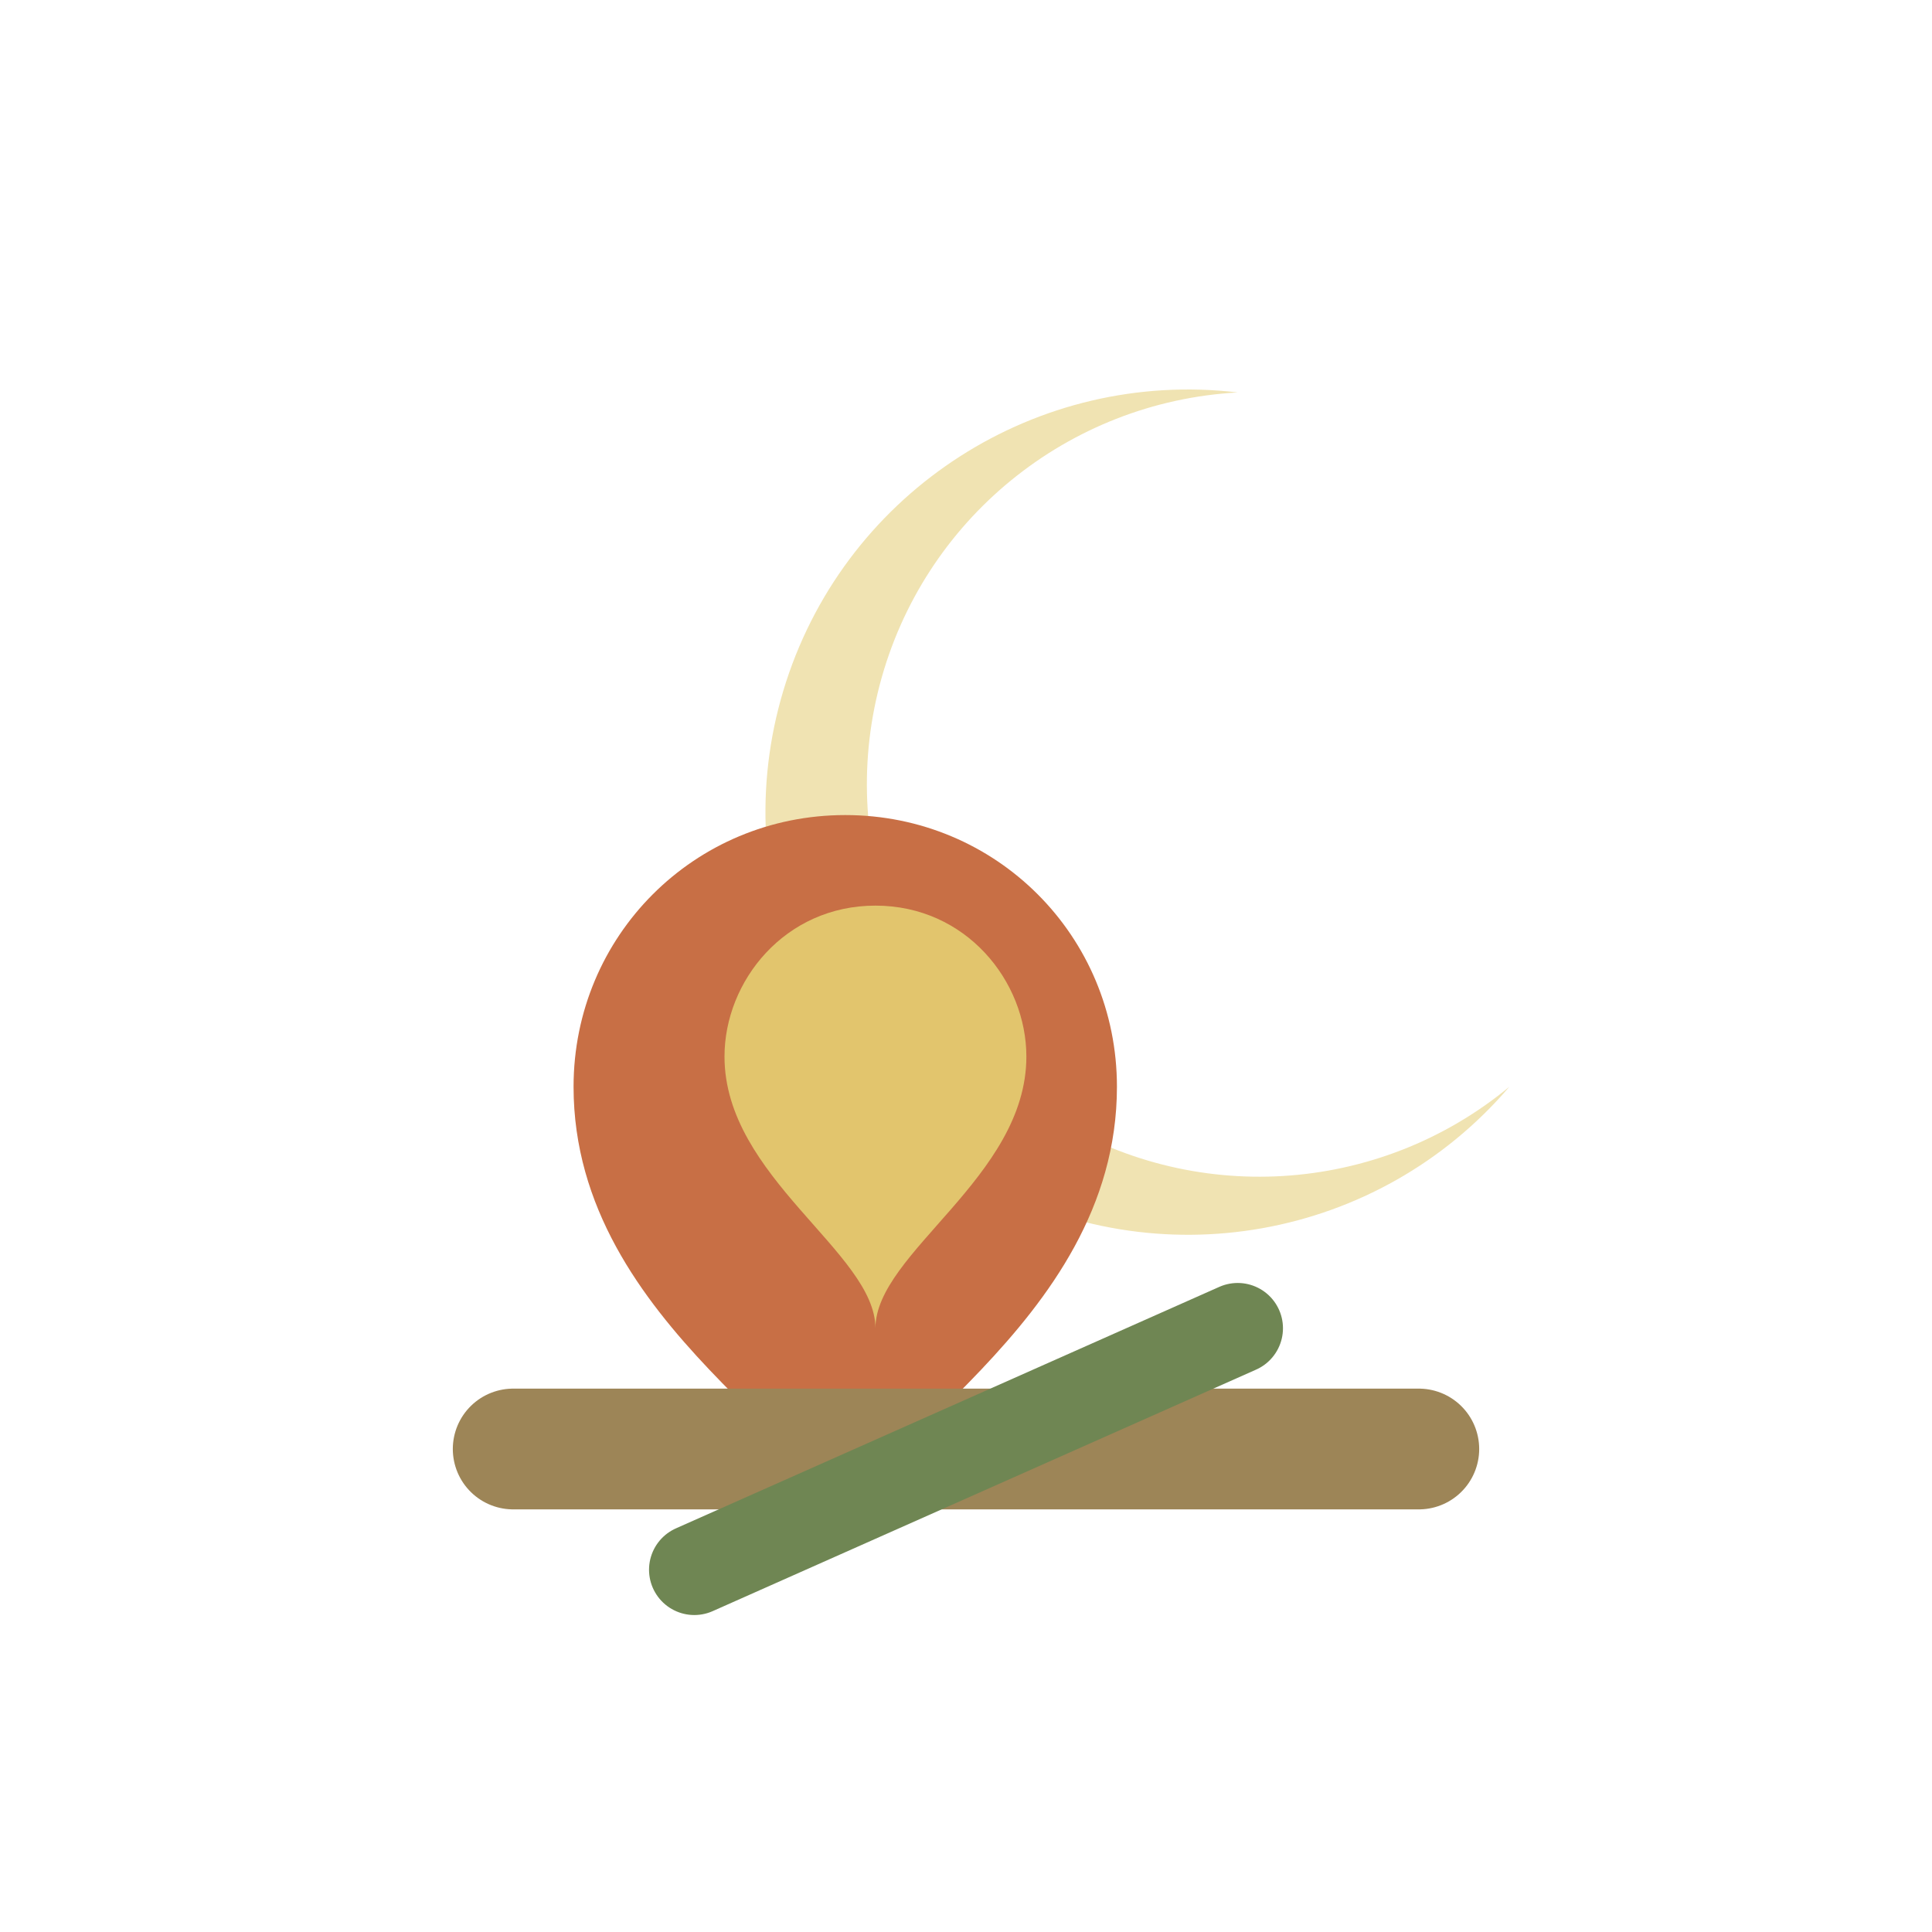
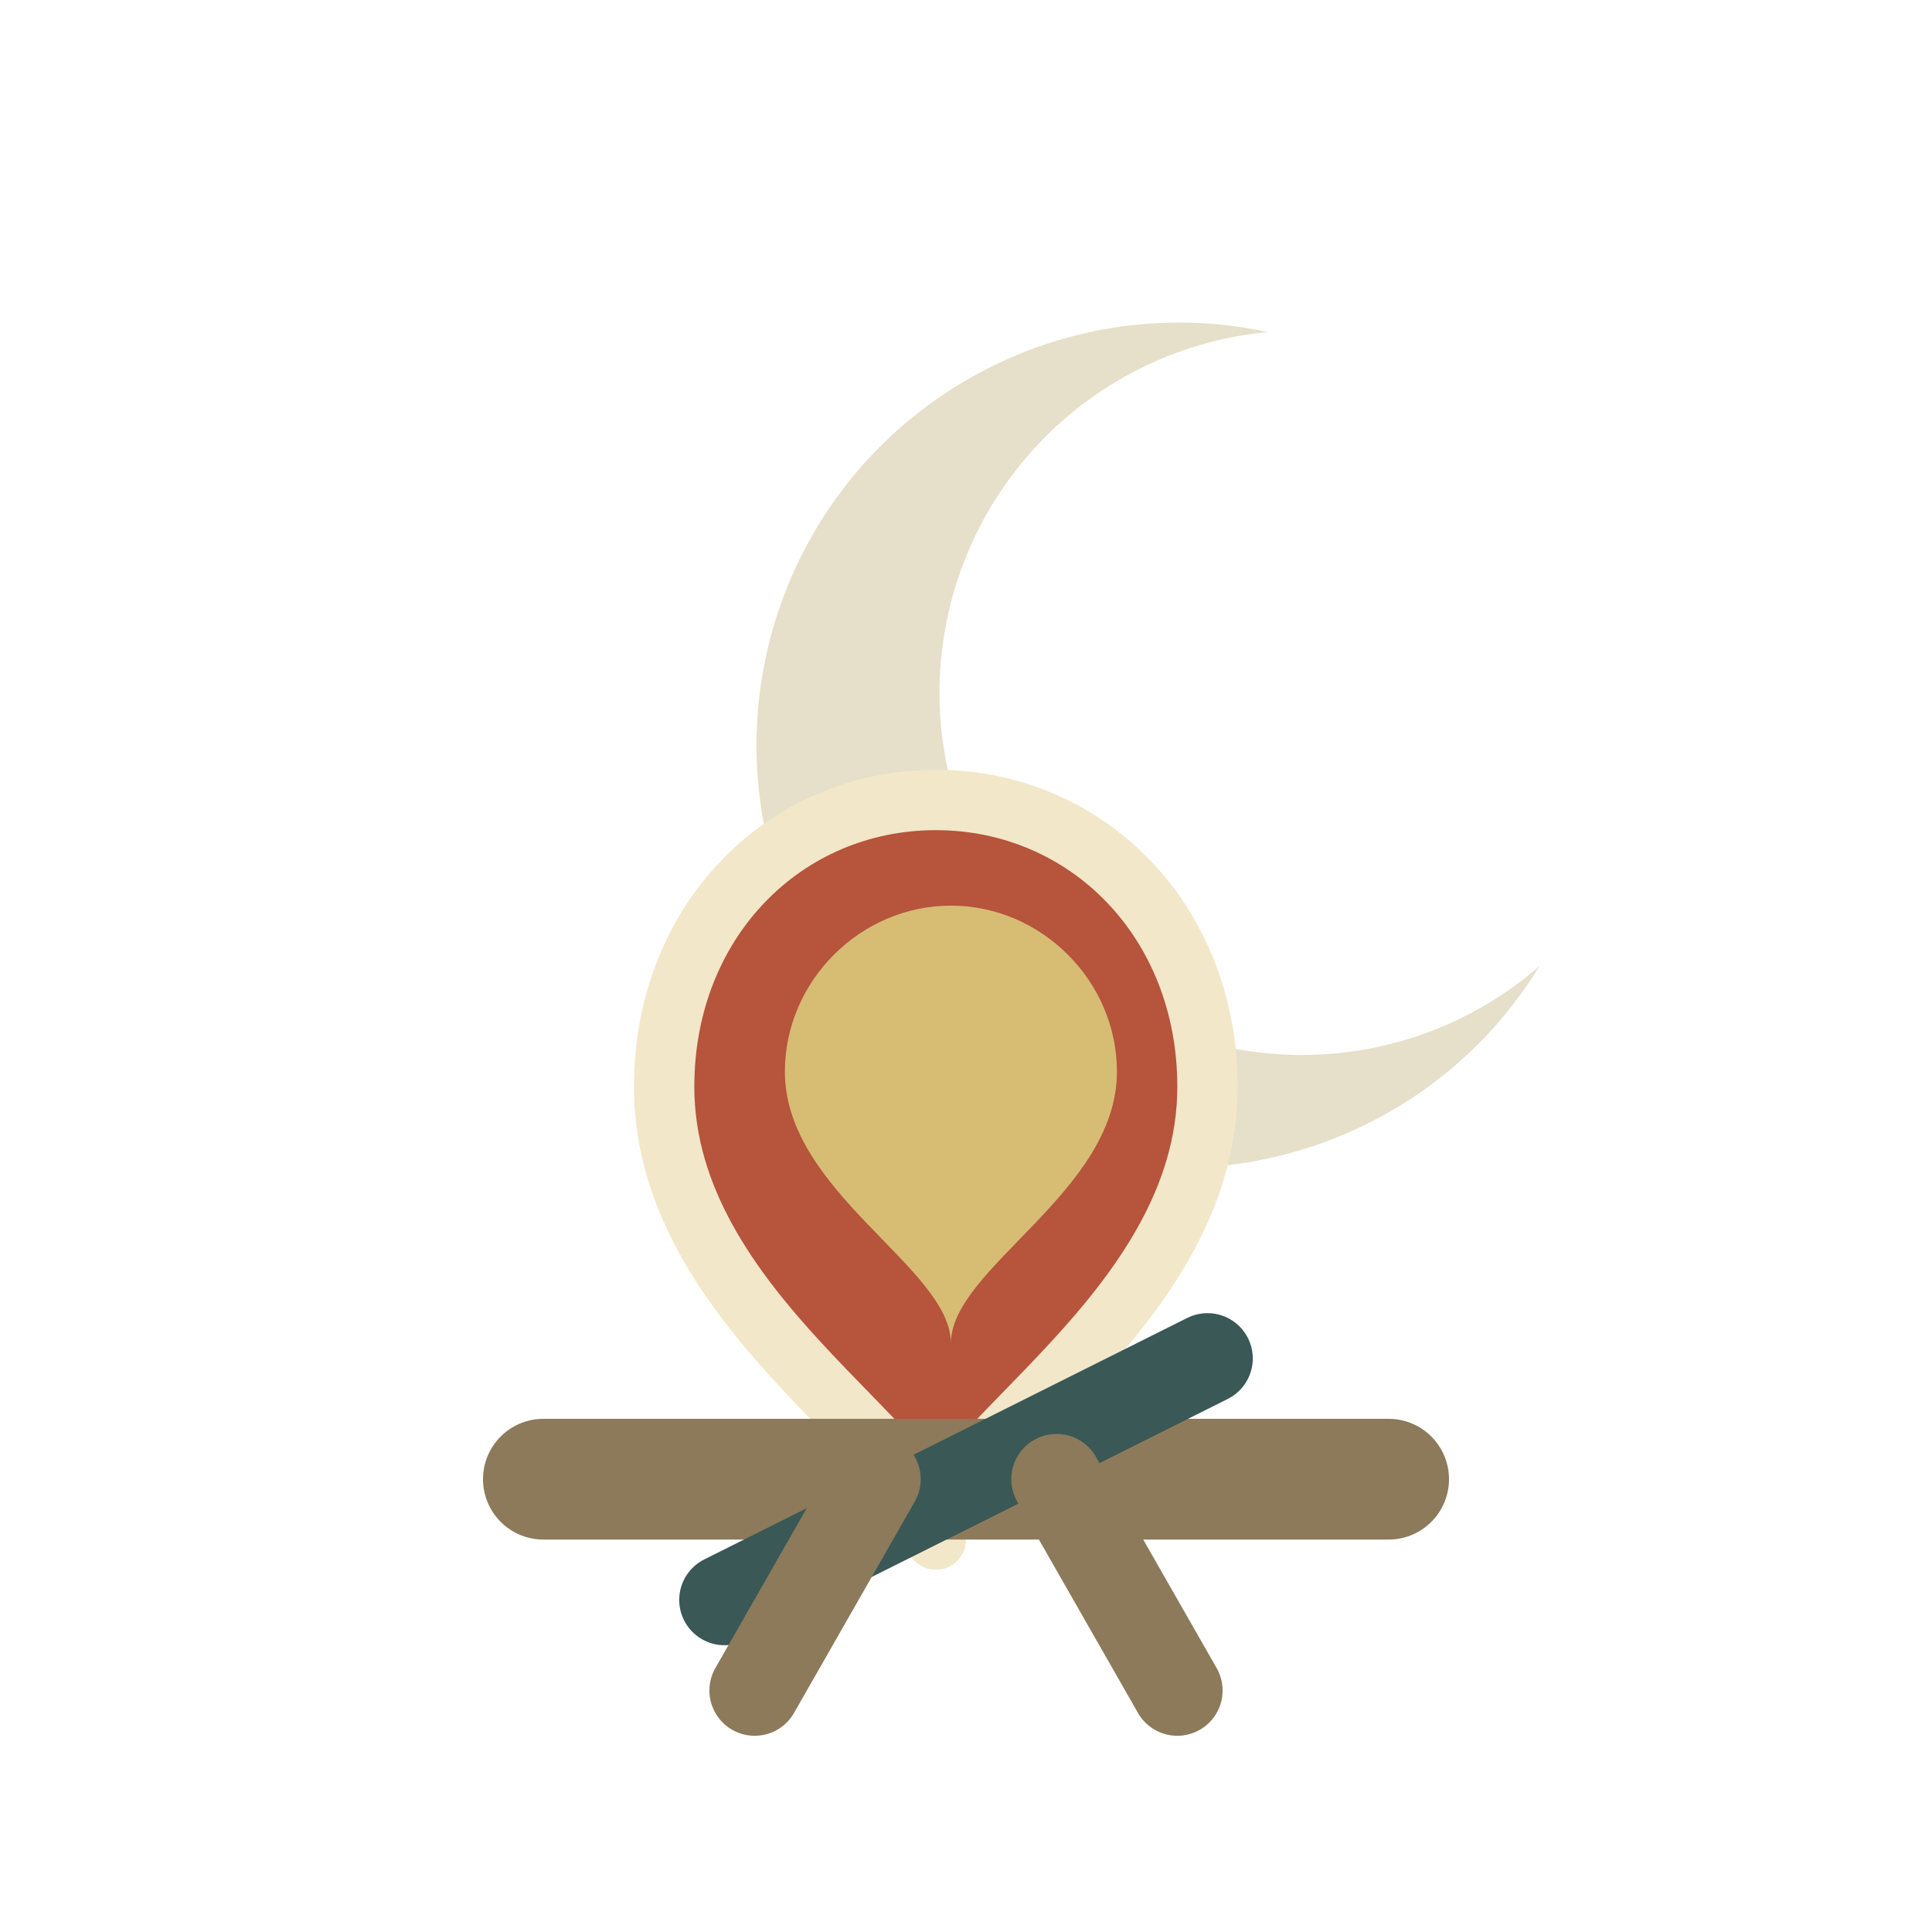
<svg xmlns="http://www.w3.org/2000/svg" width="128" height="128" viewBox="0 0 128 128">
-   <path d="M82 26a26 26 0 1 0 18 46 28 28 0 1 1-18-46Z" fill="#f0e3b2" />
-   <path d="M56 54c10 0 18 8 18 18 0 16-18 24-18 30 0-6-18-14-18-30 0-10 8-18 18-18Z" fill="#c86f45" />
-   <path d="M58 60c6 0 10 5 10 10 0 8-10 13-10 18 0-5-10-10-10-18 0-5 4-10 10-10Z" fill="#e2c56d" />
-   <path d="M34 96H94" stroke="#9d8557" stroke-width="8" stroke-linecap="round" />
-   <path d="M46 104 82 88" stroke="#6f8653" stroke-width="6" stroke-linecap="round" />
+   <g stroke-linecap="round" stroke-linejoin="round">
+     <path d="M84 22a24 24 0 1 0 18 42 28 28 0 1 1-18-42Z" fill="#E6DFC9" />
+     <path d="M62 53c10 0 18 8 18 19 0 15-18 24-18 30 0-6-18-15-18-30 0-11 8-19 18-19Z" fill="#B6543C" stroke="#F2E7C8" stroke-width="4" />
+     <path d="M63 60c6 0 11 5 11 11 0 8-11 13-11 18 0-5-11-10-11-18 0-6 5-11 11-11Z" fill="#D7BC74" />
+     <path d="M36 98h56" stroke="#8C7A5B" stroke-width="8" />
+     <path d="M48 106 80 90" stroke="#395856" stroke-width="6" />
+     <path d="M58 98 50 112M70 98 78 112" stroke="#8C7A5B" stroke-width="6" />
+   </g>
</svg>
